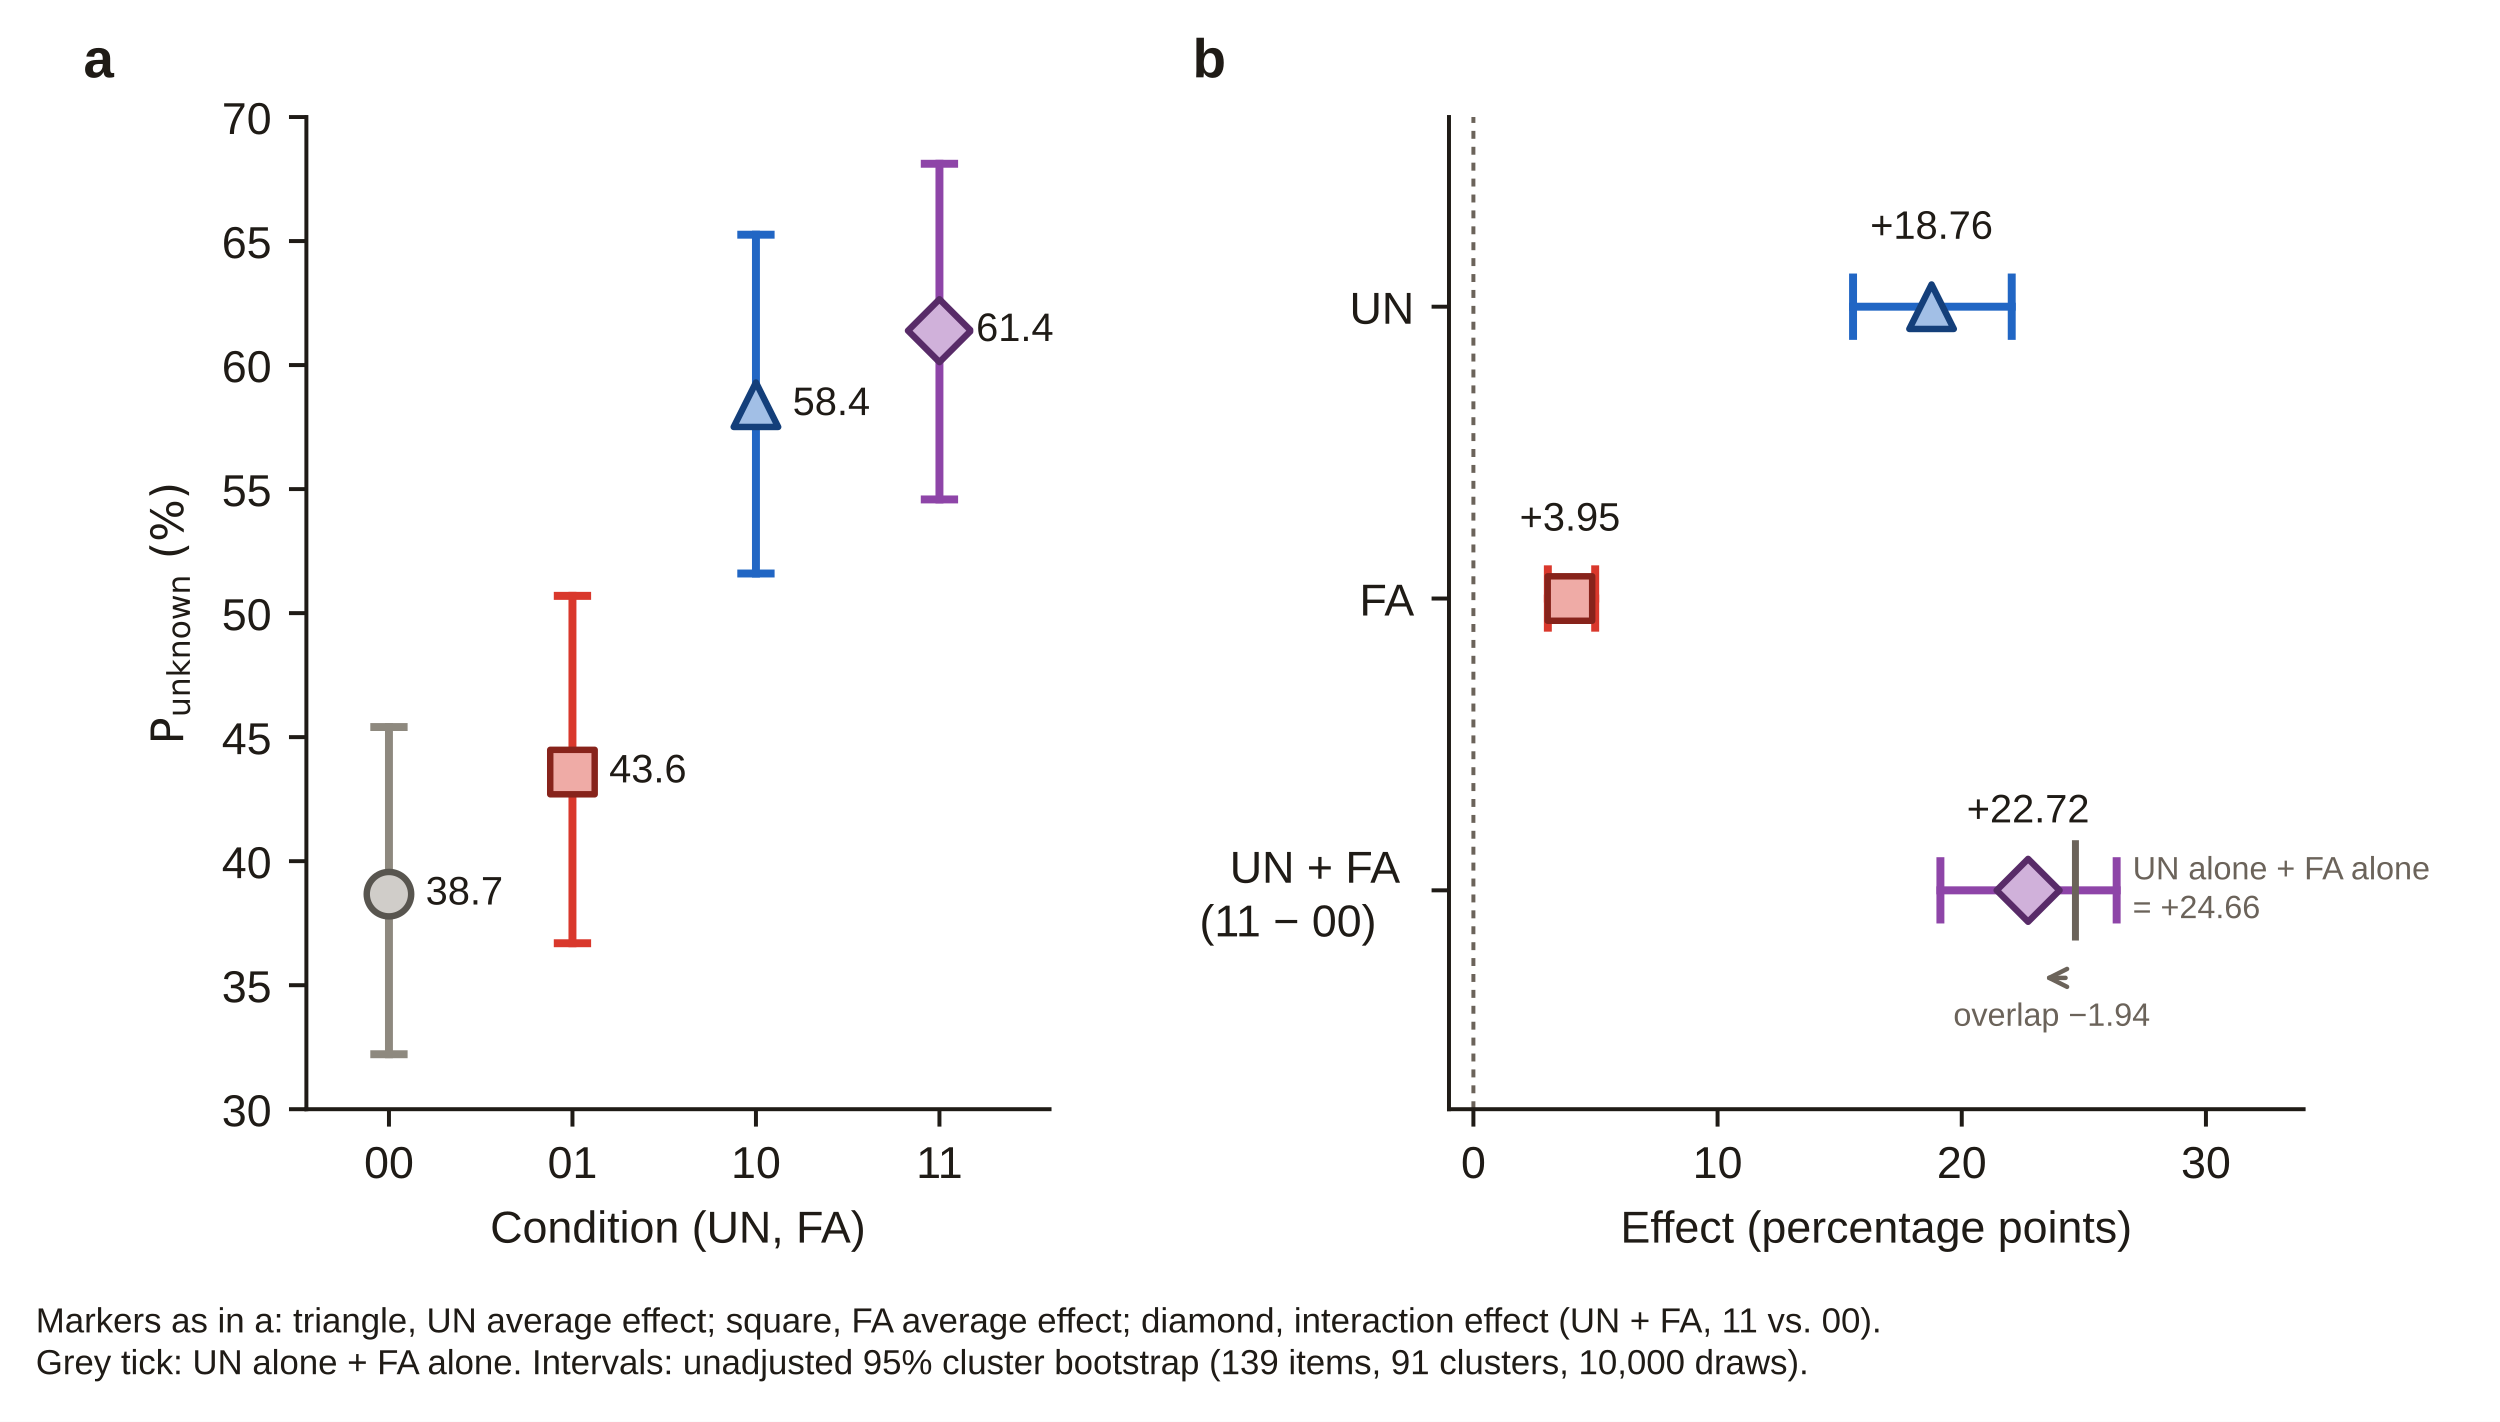
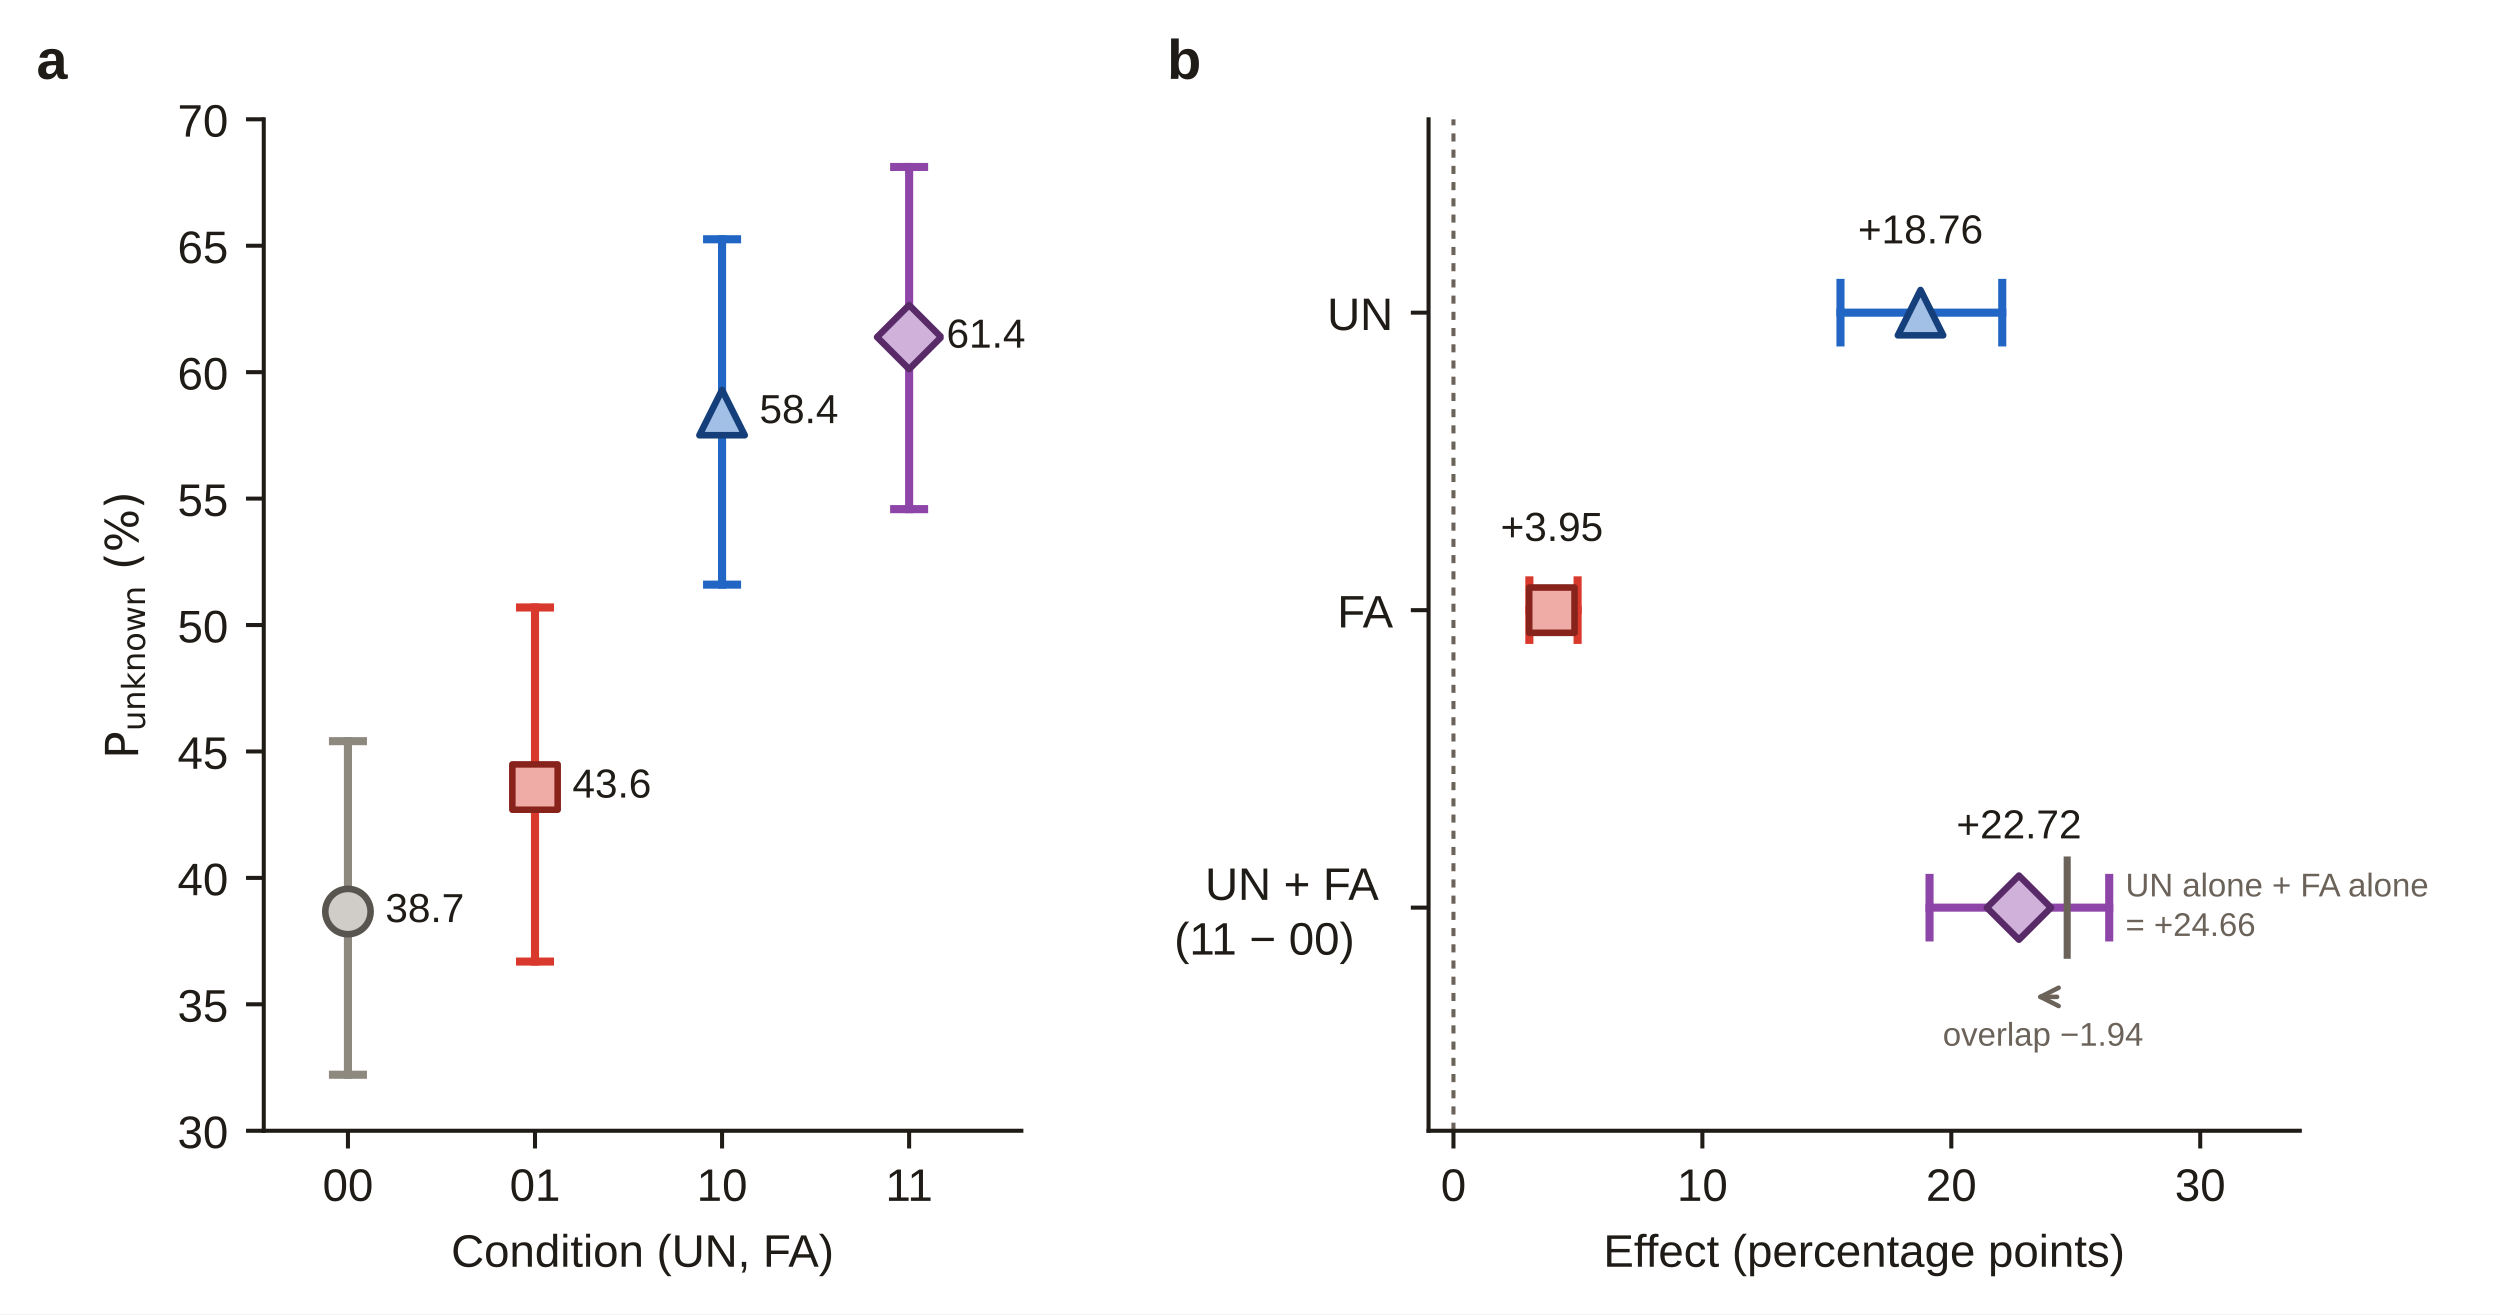
- <svg xmlns="http://www.w3.org/2000/svg" xmlns:xlink="http://www.w3.org/1999/xlink" width="502.898pt" height="286.009pt" viewBox="0 0 502.898 286.009" version="1.1">
+ <svg xmlns="http://www.w3.org/2000/svg" xmlns:xlink="http://www.w3.org/1999/xlink" width="493.313pt" height="259.326pt" viewBox="0 0 493.313 259.326" version="1.1">
  <defs>
    <style type="text/css">*{stroke-linejoin: round; stroke-linecap: butt}</style>
  </defs>
  <g id="figure_1">
    <g id="patch_1">
-       <path d="M 0 286.009  L 502.898 286.009  L 502.898 -0  L 0 -0  z " style="fill: #ffffff" />
+       <path d="M 0 259.326  L 493.313 259.326  L 493.313 0  L 0 0  z " style="fill: #ffffff" />
    </g>
    <g id="axes_1">
      <g id="patch_2">
-         <path d="M 61.632 223.126  L 211.124 223.126  L 211.124 23.542  L 61.632 23.542  z " style="fill: #ffffff" />
+         <path d="M 52.048 223.126  L 201.54 223.126  L 201.54 23.542  L 52.048 23.542  z " style="fill: #ffffff" />
      </g>
      <g id="matplotlib.axis_1">
        <g id="xtick_1">
          <g id="line2d_1">
            <defs>
-               <path id="m5ec97d0253" d="M 0 0  L 0 3.5  " style="stroke: #1f1b16; stroke-width: 0.8" />
+               <path id="m4cbd2afe8c" d="M 0 0  L 0 3.5  " style="stroke: #1f1b16; stroke-width: 0.8" />
            </defs>
            <g>
-               <use xlink:href="#m5ec97d0253" x="78.242" y="223.126" style="fill: #1f1b16; stroke: #1f1b16; stroke-width: 0.8" />
+               <use xlink:href="#m4cbd2afe8c" x="68.658" y="223.126" style="fill: #1f1b16; stroke: #1f1b16; stroke-width: 0.8" />
            </g>
          </g>
          <g id="text_1">
-             <text style="font-size: 9px; font-family: 'Arial'; text-anchor: middle; fill: #1f1b16" x="78.242" y="236.964" transform="rotate(-0 78.24223 236.9635)">00</text>
+             <text style="font-size: 9px; font-family: 'Arial'; text-anchor: middle; fill: #1f1b16" x="68.658" y="236.964" transform="rotate(-0 68.65786 236.9635)">00</text>
          </g>
        </g>
        <g id="xtick_2">
          <g id="line2d_2">
            <g>
-               <use xlink:href="#m5ec97d0253" x="115.154" y="223.126" style="fill: #1f1b16; stroke: #1f1b16; stroke-width: 0.8" />
+               <use xlink:href="#m4cbd2afe8c" x="105.569" y="223.126" style="fill: #1f1b16; stroke: #1f1b16; stroke-width: 0.8" />
            </g>
          </g>
          <g id="text_2">
-             <text style="font-size: 9px; font-family: 'Arial'; text-anchor: middle; fill: #1f1b16" x="115.154" y="236.964" transform="rotate(-0 115.1539 236.9635)">01</text>
+             <text style="font-size: 9px; font-family: 'Arial'; text-anchor: middle; fill: #1f1b16" x="105.569" y="236.964" transform="rotate(-0 105.5695 236.9635)">01</text>
          </g>
        </g>
        <g id="xtick_3">
          <g id="line2d_3">
            <g>
-               <use xlink:href="#m5ec97d0253" x="152.065" y="223.126" style="fill: #1f1b16; stroke: #1f1b16; stroke-width: 0.8" />
+               <use xlink:href="#m4cbd2afe8c" x="142.481" y="223.126" style="fill: #1f1b16; stroke: #1f1b16; stroke-width: 0.8" />
            </g>
          </g>
          <g id="text_3">
-             <text style="font-size: 9px; font-family: 'Arial'; text-anchor: middle; fill: #1f1b16" x="152.065" y="236.964" transform="rotate(-0 152.0655 236.9635)">10</text>
+             <text style="font-size: 9px; font-family: 'Arial'; text-anchor: middle; fill: #1f1b16" x="142.481" y="236.964" transform="rotate(-0 142.4811 236.9635)">10</text>
          </g>
        </g>
        <g id="xtick_4">
          <g id="line2d_4">
            <g>
-               <use xlink:href="#m5ec97d0253" x="188.977" y="223.126" style="fill: #1f1b16; stroke: #1f1b16; stroke-width: 0.8" />
+               <use xlink:href="#m4cbd2afe8c" x="179.393" y="223.126" style="fill: #1f1b16; stroke: #1f1b16; stroke-width: 0.8" />
            </g>
          </g>
          <g id="text_4">
-             <text style="font-size: 9px; font-family: 'Arial'; text-anchor: middle; fill: #1f1b16" x="188.977" y="236.964" transform="rotate(-0 188.9771 236.9635)">11</text>
+             <text style="font-size: 9px; font-family: 'Arial'; text-anchor: middle; fill: #1f1b16" x="179.393" y="236.964" transform="rotate(-0 179.3927 236.9635)">11</text>
          </g>
        </g>
        <g id="text_5">
-           <text style="font-size: 9px; font-family: 'Arial'; text-anchor: middle; fill: #1f1b16" x="136.378" y="249.964" transform="rotate(-0 136.378 249.9642)">Condition (UN, FA)</text>
+           <text style="font-size: 9px; font-family: 'Arial'; text-anchor: middle; fill: #1f1b16" x="126.794" y="249.964" transform="rotate(-0 126.7937 249.9642)">Condition (UN, FA)</text>
        </g>
      </g>
      <g id="matplotlib.axis_2">
        <g id="ytick_1">
          <g id="line2d_5">
            <defs>
-               <path id="m0796ada598" d="M 0 0  L -3.5 0  " style="stroke: #1f1b16; stroke-width: 0.8" />
+               <path id="m9ca30728b3" d="M 0 0  L -3.5 0  " style="stroke: #1f1b16; stroke-width: 0.8" />
            </defs>
            <g>
-               <use xlink:href="#m0796ada598" x="61.632" y="223.126" style="fill: #1f1b16; stroke: #1f1b16; stroke-width: 0.8" />
+               <use xlink:href="#m9ca30728b3" x="52.048" y="223.126" style="fill: #1f1b16; stroke: #1f1b16; stroke-width: 0.8" />
            </g>
          </g>
          <g id="text_6">
-             <text style="font-size: 9px; font-family: 'Arial'; text-anchor: end; fill: #1f1b16" x="54.632" y="226.545" transform="rotate(-0 54.632 226.5446)">30</text>
+             <text style="font-size: 9px; font-family: 'Arial'; text-anchor: end; fill: #1f1b16" x="45.048" y="226.545" transform="rotate(-0 45.04763 226.5446)">30</text>
          </g>
        </g>
        <g id="ytick_2">
          <g id="line2d_6">
            <g>
-               <use xlink:href="#m0796ada598" x="61.632" y="198.178" style="fill: #1f1b16; stroke: #1f1b16; stroke-width: 0.8" />
+               <use xlink:href="#m9ca30728b3" x="52.048" y="198.178" style="fill: #1f1b16; stroke: #1f1b16; stroke-width: 0.8" />
            </g>
          </g>
          <g id="text_7">
-             <text style="font-size: 9px; font-family: 'Arial'; text-anchor: end; fill: #1f1b16" x="54.632" y="201.597" transform="rotate(-0 54.632 201.5966)">35</text>
+             <text style="font-size: 9px; font-family: 'Arial'; text-anchor: end; fill: #1f1b16" x="45.048" y="201.597" transform="rotate(-0 45.04763 201.5966)">35</text>
          </g>
        </g>
        <g id="ytick_3">
          <g id="line2d_7">
            <g>
-               <use xlink:href="#m0796ada598" x="61.632" y="173.23" style="fill: #1f1b16; stroke: #1f1b16; stroke-width: 0.8" />
+               <use xlink:href="#m9ca30728b3" x="52.048" y="173.23" style="fill: #1f1b16; stroke: #1f1b16; stroke-width: 0.8" />
            </g>
          </g>
          <g id="text_8">
-             <text style="font-size: 9px; font-family: 'Arial'; text-anchor: end; fill: #1f1b16" x="54.632" y="176.649" transform="rotate(-0 54.632 176.6486)">40</text>
+             <text style="font-size: 9px; font-family: 'Arial'; text-anchor: end; fill: #1f1b16" x="45.048" y="176.649" transform="rotate(-0 45.04763 176.6486)">40</text>
          </g>
        </g>
        <g id="ytick_4">
          <g id="line2d_8">
            <g>
-               <use xlink:href="#m0796ada598" x="61.632" y="148.282" style="fill: #1f1b16; stroke: #1f1b16; stroke-width: 0.8" />
+               <use xlink:href="#m9ca30728b3" x="52.048" y="148.282" style="fill: #1f1b16; stroke: #1f1b16; stroke-width: 0.8" />
            </g>
          </g>
          <g id="text_9">
-             <text style="font-size: 9px; font-family: 'Arial'; text-anchor: end; fill: #1f1b16" x="54.632" y="151.701" transform="rotate(-0 54.632 151.7006)">45</text>
+             <text style="font-size: 9px; font-family: 'Arial'; text-anchor: end; fill: #1f1b16" x="45.048" y="151.701" transform="rotate(-0 45.04763 151.7006)">45</text>
          </g>
        </g>
        <g id="ytick_5">
          <g id="line2d_9">
            <g>
-               <use xlink:href="#m0796ada598" x="61.632" y="123.334" style="fill: #1f1b16; stroke: #1f1b16; stroke-width: 0.8" />
+               <use xlink:href="#m9ca30728b3" x="52.048" y="123.334" style="fill: #1f1b16; stroke: #1f1b16; stroke-width: 0.8" />
            </g>
          </g>
          <g id="text_10">
-             <text style="font-size: 9px; font-family: 'Arial'; text-anchor: end; fill: #1f1b16" x="54.632" y="126.753" transform="rotate(-0 54.632 126.7526)">50</text>
+             <text style="font-size: 9px; font-family: 'Arial'; text-anchor: end; fill: #1f1b16" x="45.048" y="126.753" transform="rotate(-0 45.04763 126.7526)">50</text>
          </g>
        </g>
        <g id="ytick_6">
          <g id="line2d_10">
            <g>
-               <use xlink:href="#m0796ada598" x="61.632" y="98.386" style="fill: #1f1b16; stroke: #1f1b16; stroke-width: 0.8" />
+               <use xlink:href="#m9ca30728b3" x="52.048" y="98.386" style="fill: #1f1b16; stroke: #1f1b16; stroke-width: 0.8" />
            </g>
          </g>
          <g id="text_11">
-             <text style="font-size: 9px; font-family: 'Arial'; text-anchor: end; fill: #1f1b16" x="54.632" y="101.805" transform="rotate(-0 54.632 101.8046)">55</text>
+             <text style="font-size: 9px; font-family: 'Arial'; text-anchor: end; fill: #1f1b16" x="45.048" y="101.805" transform="rotate(-0 45.04763 101.8046)">55</text>
          </g>
        </g>
        <g id="ytick_7">
          <g id="line2d_11">
            <g>
-               <use xlink:href="#m0796ada598" x="61.632" y="73.438" style="fill: #1f1b16; stroke: #1f1b16; stroke-width: 0.8" />
+               <use xlink:href="#m9ca30728b3" x="52.048" y="73.438" style="fill: #1f1b16; stroke: #1f1b16; stroke-width: 0.8" />
            </g>
          </g>
          <g id="text_12">
-             <text style="font-size: 9px; font-family: 'Arial'; text-anchor: end; fill: #1f1b16" x="54.632" y="76.857" transform="rotate(-0 54.632 76.85659)">60</text>
+             <text style="font-size: 9px; font-family: 'Arial'; text-anchor: end; fill: #1f1b16" x="45.048" y="76.857" transform="rotate(-0 45.04763 76.85659)">60</text>
          </g>
        </g>
        <g id="ytick_8">
          <g id="line2d_12">
            <g>
-               <use xlink:href="#m0796ada598" x="61.632" y="48.49" style="fill: #1f1b16; stroke: #1f1b16; stroke-width: 0.8" />
+               <use xlink:href="#m9ca30728b3" x="52.048" y="48.49" style="fill: #1f1b16; stroke: #1f1b16; stroke-width: 0.8" />
            </g>
          </g>
          <g id="text_13">
-             <text style="font-size: 9px; font-family: 'Arial'; text-anchor: end; fill: #1f1b16" x="54.632" y="51.909" transform="rotate(-0 54.632 51.90859)">65</text>
+             <text style="font-size: 9px; font-family: 'Arial'; text-anchor: end; fill: #1f1b16" x="45.048" y="51.909" transform="rotate(-0 45.04763 51.90859)">65</text>
          </g>
        </g>
        <g id="ytick_9">
          <g id="line2d_13">
            <g>
-               <use xlink:href="#m0796ada598" x="61.632" y="23.542" style="fill: #1f1b16; stroke: #1f1b16; stroke-width: 0.8" />
+               <use xlink:href="#m9ca30728b3" x="52.048" y="23.542" style="fill: #1f1b16; stroke: #1f1b16; stroke-width: 0.8" />
            </g>
          </g>
          <g id="text_14">
-             <text style="font-size: 9px; font-family: 'Arial'; text-anchor: end; fill: #1f1b16" x="54.632" y="26.961" transform="rotate(-0 54.632 26.96059)">70</text>
+             <text style="font-size: 9px; font-family: 'Arial'; text-anchor: end; fill: #1f1b16" x="45.048" y="26.961" transform="rotate(-0 45.04763 26.96059)">70</text>
          </g>
        </g>
        <g id="text_15">
-           <g style="fill: #1f1b16" transform="translate(37.01739 149.7486) rotate(-90)">
+           <g style="fill: #1f1b16" transform="translate(27.43302 149.7486) rotate(-90)">
            <text>
              <tspan x="0" y="-0.172" style="font-size: 9px; font-family: 'DejaVu Sans'; fill: #1f1b16">P</tspan>
              <tspan x="34.386" y="-0.172" style="font-size: 9px; font-family: 'DejaVu Sans'; fill: #1f1b16"> </tspan>
              <tspan x="37.247" y="-0.172" style="font-size: 9px; font-family: 'DejaVu Sans'; fill: #1f1b16">(</tspan>
              <tspan x="40.758" y="-0.172" style="font-size: 9px; font-family: 'DejaVu Sans'; fill: #1f1b16">%</tspan>
              <tspan x="49.31" y="-0.172" style="font-size: 9px; font-family: 'DejaVu Sans'; fill: #1f1b16">)</tspan>
              <tspan x="5.513" y="1.178" style="font-size: 6.3px; font-family: 'DejaVu Sans'; fill: #1f1b16">u</tspan>
              <tspan x="9.506" y="1.178" style="font-size: 6.3px; font-family: 'DejaVu Sans'; fill: #1f1b16">n</tspan>
              <tspan x="13.499" y="1.178" style="font-size: 6.3px; font-family: 'DejaVu Sans'; fill: #1f1b16">k</tspan>
              <tspan x="17.147" y="1.178" style="font-size: 6.3px; font-family: 'DejaVu Sans'; fill: #1f1b16">n</tspan>
              <tspan x="21.14" y="1.178" style="font-size: 6.3px; font-family: 'DejaVu Sans'; fill: #1f1b16">o</tspan>
              <tspan x="24.995" y="1.178" style="font-size: 6.3px; font-family: 'DejaVu Sans'; fill: #1f1b16">w</tspan>
              <tspan x="30.147" y="1.178" style="font-size: 6.3px; font-family: 'DejaVu Sans'; fill: #1f1b16">n</tspan>
            </text>
          </g>
        </g>
      </g>
      <g id="line2d_14">
-         <path d="M 78.242 212.069  L 78.242 146.253  " clip-path="url(#pee749c4083)" style="fill: none; stroke: #8e897f; stroke-width: 1.6; stroke-linecap: square" />
+         <path d="M 68.658 212.069  L 68.658 146.253  " clip-path="url(#p200c9acff0)" style="fill: none; stroke: #8e897f; stroke-width: 1.6; stroke-linecap: square" />
      </g>
      <g id="line2d_15">
-         <path d="M 75.289 212.069  L 81.195 212.069  " clip-path="url(#pee749c4083)" style="fill: none; stroke: #8e897f; stroke-width: 1.6; stroke-linecap: square" />
+         <path d="M 65.705 212.069  L 71.611 212.069  " clip-path="url(#p200c9acff0)" style="fill: none; stroke: #8e897f; stroke-width: 1.6; stroke-linecap: square" />
      </g>
      <g id="line2d_16">
-         <path d="M 75.289 146.253  L 81.195 146.253  " clip-path="url(#pee749c4083)" style="fill: none; stroke: #8e897f; stroke-width: 1.6; stroke-linecap: square" />
+         <path d="M 65.705 146.253  L 71.611 146.253  " clip-path="url(#p200c9acff0)" style="fill: none; stroke: #8e897f; stroke-width: 1.6; stroke-linecap: square" />
      </g>
      <g id="line2d_17">
-         <path d="M 115.154 189.742  L 115.154 119.865  " clip-path="url(#pee749c4083)" style="fill: none; stroke: #d9382c; stroke-width: 1.6; stroke-linecap: square" />
+         <path d="M 105.569 189.742  L 105.569 119.865  " clip-path="url(#p200c9acff0)" style="fill: none; stroke: #d9382c; stroke-width: 1.6; stroke-linecap: square" />
      </g>
      <g id="line2d_18">
-         <path d="M 112.201 189.742  L 118.107 189.742  " clip-path="url(#pee749c4083)" style="fill: none; stroke: #d9382c; stroke-width: 1.6; stroke-linecap: square" />
+         <path d="M 102.617 189.742  L 108.522 189.742  " clip-path="url(#p200c9acff0)" style="fill: none; stroke: #d9382c; stroke-width: 1.6; stroke-linecap: square" />
      </g>
      <g id="line2d_19">
-         <path d="M 112.201 119.865  L 118.107 119.865  " clip-path="url(#pee749c4083)" style="fill: none; stroke: #d9382c; stroke-width: 1.6; stroke-linecap: square" />
+         <path d="M 102.617 119.865  L 108.522 119.865  " clip-path="url(#p200c9acff0)" style="fill: none; stroke: #d9382c; stroke-width: 1.6; stroke-linecap: square" />
      </g>
      <g id="line2d_20">
-         <path d="M 152.065 115.365  L 152.065 47.216  " clip-path="url(#pee749c4083)" style="fill: none; stroke: #2166c4; stroke-width: 1.6; stroke-linecap: square" />
+         <path d="M 142.481 115.365  L 142.481 47.216  " clip-path="url(#p200c9acff0)" style="fill: none; stroke: #2166c4; stroke-width: 1.6; stroke-linecap: square" />
      </g>
      <g id="line2d_21">
-         <path d="M 149.113 115.365  L 155.018 115.365  " clip-path="url(#pee749c4083)" style="fill: none; stroke: #2166c4; stroke-width: 1.6; stroke-linecap: square" />
+         <path d="M 139.528 115.365  L 145.434 115.365  " clip-path="url(#p200c9acff0)" style="fill: none; stroke: #2166c4; stroke-width: 1.6; stroke-linecap: square" />
      </g>
      <g id="line2d_22">
-         <path d="M 149.113 47.216  L 155.018 47.216  " clip-path="url(#pee749c4083)" style="fill: none; stroke: #2166c4; stroke-width: 1.6; stroke-linecap: square" />
+         <path d="M 139.528 47.216  L 145.434 47.216  " clip-path="url(#p200c9acff0)" style="fill: none; stroke: #2166c4; stroke-width: 1.6; stroke-linecap: square" />
      </g>
      <g id="line2d_23">
-         <path d="M 188.977 100.463  L 188.977 32.948  " clip-path="url(#pee749c4083)" style="fill: none; stroke: #8e45a8; stroke-width: 1.6; stroke-linecap: square" />
+         <path d="M 179.393 100.463  L 179.393 32.948  " clip-path="url(#p200c9acff0)" style="fill: none; stroke: #8e45a8; stroke-width: 1.6; stroke-linecap: square" />
      </g>
      <g id="line2d_24">
-         <path d="M 186.024 100.463  L 191.93 100.463  " clip-path="url(#pee749c4083)" style="fill: none; stroke: #8e45a8; stroke-width: 1.6; stroke-linecap: square" />
+         <path d="M 176.44 100.463  L 182.346 100.463  " clip-path="url(#p200c9acff0)" style="fill: none; stroke: #8e45a8; stroke-width: 1.6; stroke-linecap: square" />
      </g>
      <g id="line2d_25">
-         <path d="M 186.024 32.948  L 191.93 32.948  " clip-path="url(#pee749c4083)" style="fill: none; stroke: #8e45a8; stroke-width: 1.6; stroke-linecap: square" />
+         <path d="M 176.44 32.948  L 182.346 32.948  " clip-path="url(#p200c9acff0)" style="fill: none; stroke: #8e45a8; stroke-width: 1.6; stroke-linecap: square" />
      </g>
      <g id="patch_3">
-         <path d="M 61.632 223.126  L 61.632 23.542  " style="fill: none; stroke: #1f1b16; stroke-width: 0.8; stroke-linejoin: miter; stroke-linecap: square" />
+         <path d="M 52.048 223.126  L 52.048 23.542  " style="fill: none; stroke: #1f1b16; stroke-width: 0.8; stroke-linejoin: miter; stroke-linecap: square" />
      </g>
      <g id="patch_4">
-         <path d="M 61.632 223.126  L 211.124 223.126  " style="fill: none; stroke: #1f1b16; stroke-width: 0.8; stroke-linejoin: miter; stroke-linecap: square" />
+         <path d="M 52.048 223.126  L 201.54 223.126  " style="fill: none; stroke: #1f1b16; stroke-width: 0.8; stroke-linejoin: miter; stroke-linecap: square" />
      </g>
      <g id="PathCollection_1">
        <defs>
-           <path id="m8129492917" d="M 0 4.472  C 1.186 4.472 2.324 4.001 3.162 3.162  C 4.001 2.324 4.472 1.186 4.472 0  C 4.472 -1.186 4.001 -2.324 3.162 -3.162  C 2.324 -4.001 1.186 -4.472 0 -4.472  C -1.186 -4.472 -2.324 -4.001 -3.162 -3.162  C -4.001 -2.324 -4.472 -1.186 -4.472 0  C -4.472 1.186 -4.001 2.324 -3.162 3.162  C -2.324 4.001 -1.186 4.472 0 4.472  z " style="stroke: #58554f; stroke-width: 1.3" />
+           <path id="mda0d5939c2" d="M 0 4.472  C 1.186 4.472 2.324 4.001 3.162 3.162  C 4.001 2.324 4.472 1.186 4.472 0  C 4.472 -1.186 4.001 -2.324 3.162 -3.162  C 2.324 -4.001 1.186 -4.472 0 -4.472  C -1.186 -4.472 -2.324 -4.001 -3.162 -3.162  C -4.001 -2.324 -4.472 -1.186 -4.472 0  C -4.472 1.186 -4.001 2.324 -3.162 3.162  C -2.324 4.001 -1.186 4.472 0 4.472  z " style="stroke: #58554f; stroke-width: 1.3" />
        </defs>
-         <g clip-path="url(#pee749c4083)">
-           <use xlink:href="#m8129492917" x="78.242" y="179.871" style="fill: #d0cdc9; stroke: #58554f; stroke-width: 1.3" />
+         <g clip-path="url(#p200c9acff0)">
+           <use xlink:href="#mda0d5939c2" x="68.658" y="179.871" style="fill: #d0cdc9; stroke: #58554f; stroke-width: 1.3" />
        </g>
      </g>
      <g id="text_16">
        <g id="patch_5">
-           <path d="M 85.065 184.431  L 103.997 184.431  L 103.997 175.311  L 85.065 175.311  z " style="fill: #ffffff" />
-         </g>
-         <text style="font-size: 8px; font-family: 'Arial'; text-anchor: start; fill: #1f1b16" x="85.625" y="181.949" transform="rotate(-0 85.62456 181.9489)">38.7</text>
+           <path d="M 75.48 184.431  L 94.413 184.431  L 94.413 175.311  L 75.48 175.311  z " style="fill: #ffffff" />
+         </g>
+         <text style="font-size: 8px; font-family: 'Arial'; text-anchor: start; fill: #1f1b16" x="76.04" y="181.949" transform="rotate(-0 76.04019 181.9489)">38.7</text>
      </g>
      <g id="PathCollection_2">
        <defs>
-           <path id="maf05603526" d="M -4.472 4.472  L 4.472 4.472  L 4.472 -4.472  L -4.472 -4.472  z " style="stroke: #87231b; stroke-width: 1.3" />
+           <path id="me54c14c3ec" d="M -4.472 4.472  L 4.472 4.472  L 4.472 -4.472  L -4.472 -4.472  z " style="stroke: #87231b; stroke-width: 1.3" />
        </defs>
-         <g clip-path="url(#pee749c4083)">
-           <use xlink:href="#maf05603526" x="115.154" y="155.308" style="fill: #efaba6; stroke: #87231b; stroke-width: 1.3" />
+         <g clip-path="url(#p200c9acff0)">
+           <use xlink:href="#me54c14c3ec" x="105.569" y="155.308" style="fill: #efaba6; stroke: #87231b; stroke-width: 1.3" />
        </g>
      </g>
      <g id="text_17">
        <g id="patch_6">
-           <path d="M 121.976 159.868  L 140.909 159.868  L 140.909 150.748  L 121.976 150.748  z " style="fill: #ffffff" />
-         </g>
-         <text style="font-size: 8px; font-family: 'Arial'; text-anchor: start; fill: #1f1b16" x="122.536" y="157.386" transform="rotate(-0 122.5362 157.3857)">43.6</text>
+           <path d="M 112.392 159.868  L 131.324 159.868  L 131.324 150.748  L 112.392 150.748  z " style="fill: #ffffff" />
+         </g>
+         <text style="font-size: 8px; font-family: 'Arial'; text-anchor: start; fill: #1f1b16" x="112.952" y="157.386" transform="rotate(-0 112.9518 157.3857)">43.6</text>
      </g>
      <g id="PathCollection_3">
        <defs>
-           <path id="m52301a0f9a" d="M 0 -4.472  L -4.472 4.472  L 4.472 4.472  z " style="stroke: #143f7a; stroke-width: 1.3" />
+           <path id="mad9a8bb3b8" d="M 0 -4.472  L -4.472 4.472  L 4.472 4.472  z " style="stroke: #143f7a; stroke-width: 1.3" />
        </defs>
-         <g clip-path="url(#pee749c4083)">
-           <use xlink:href="#m52301a0f9a" x="152.065" y="81.411" style="fill: #a2bfe6; stroke: #143f7a; stroke-width: 1.3" />
+         <g clip-path="url(#p200c9acff0)">
+           <use xlink:href="#mad9a8bb3b8" x="142.481" y="81.411" style="fill: #a2bfe6; stroke: #143f7a; stroke-width: 1.3" />
        </g>
      </g>
      <g id="text_18">
        <g id="patch_7">
-           <path d="M 158.888 85.971  L 177.82 85.971  L 177.82 76.851  L 158.888 76.851  z " style="fill: #ffffff" />
-         </g>
-         <text style="font-size: 8px; font-family: 'Arial'; text-anchor: start; fill: #1f1b16" x="159.448" y="83.489" transform="rotate(-0 159.4478 83.48949)">58.4</text>
+           <path d="M 149.303 85.971  L 168.236 85.971  L 168.236 76.851  L 149.303 76.851  z " style="fill: #ffffff" />
+         </g>
+         <text style="font-size: 8px; font-family: 'Arial'; text-anchor: start; fill: #1f1b16" x="149.863" y="83.489" transform="rotate(-0 149.8634 83.48949)">58.4</text>
      </g>
      <g id="PathCollection_4">
        <defs>
-           <path id="m8b8df3090c" d="M -0 6.325  L 6.325 0  L 0 -6.325  L -6.325 -0  z " style="stroke: #582b68; stroke-width: 1.3" />
+           <path id="mf7752253b5" d="M -0 6.325  L 6.325 0  L 0 -6.325  L -6.325 -0  z " style="stroke: #582b68; stroke-width: 1.3" />
        </defs>
-         <g clip-path="url(#pee749c4083)">
-           <use xlink:href="#m8b8df3090c" x="188.977" y="66.521" style="fill: #d0b1da; stroke: #582b68; stroke-width: 1.3" />
+         <g clip-path="url(#p200c9acff0)">
+           <use xlink:href="#mf7752253b5" x="179.393" y="66.521" style="fill: #d0b1da; stroke: #582b68; stroke-width: 1.3" />
        </g>
      </g>
      <g id="text_19">
        <g id="patch_8">
-           <path d="M 195.799 71.081  L 214.732 71.081  L 214.732 61.961  L 195.799 61.961  z " style="fill: #ffffff" />
-         </g>
-         <text style="font-size: 8px; font-family: 'Arial'; text-anchor: start; fill: #1f1b16" x="196.359" y="68.599" transform="rotate(-0 196.3594 68.59931)">61.4</text>
+           <path d="M 186.215 71.081  L 205.148 71.081  L 205.148 61.961  L 186.215 61.961  z " style="fill: #ffffff" />
+         </g>
+         <text style="font-size: 8px; font-family: 'Arial'; text-anchor: start; fill: #1f1b16" x="186.775" y="68.599" transform="rotate(-0 186.7751 68.59931)">61.4</text>
      </g>
      <g id="text_20">
-         <text style="font-weight: 700; font-size: 11px; font-family: 'Arial'; text-anchor: start; fill: #1f1b16" x="16.784" y="15.558" transform="rotate(-0 16.78437 15.55828)">a</text>
+         <text style="font-weight: 700; font-size: 11px; font-family: 'Arial'; text-anchor: start; fill: #1f1b16" x="7.2" y="15.558" transform="rotate(-0 7.2 15.55828)">a</text>
      </g>
    </g>
    <g id="axes_2">
      <g id="patch_9">
-         <path d="M 291.476 223.126  L 463.392 223.126  L 463.392 23.542  L 291.476 23.542  z " style="fill: #ffffff" />
+         <path d="M 281.892 223.126  L 453.808 223.126  L 453.808 23.542  L 281.892 23.542  z " style="fill: #ffffff" />
      </g>
      <g id="matplotlib.axis_3">
        <g id="xtick_5">
          <g id="line2d_26">
            <g>
-               <use xlink:href="#m5ec97d0253" x="296.388" y="223.126" style="fill: #1f1b16; stroke: #1f1b16; stroke-width: 0.8" />
+               <use xlink:href="#m4cbd2afe8c" x="286.804" y="223.126" style="fill: #1f1b16; stroke: #1f1b16; stroke-width: 0.8" />
            </g>
          </g>
          <g id="text_21">
-             <text style="font-size: 9px; font-family: 'Arial'; text-anchor: middle; fill: #1f1b16" x="296.388" y="236.964" transform="rotate(-0 296.388 236.9635)">0</text>
+             <text style="font-size: 9px; font-family: 'Arial'; text-anchor: middle; fill: #1f1b16" x="286.804" y="236.964" transform="rotate(-0 286.8036 236.9635)">0</text>
          </g>
        </g>
        <g id="xtick_6">
          <g id="line2d_27">
            <g>
-               <use xlink:href="#m5ec97d0253" x="345.507" y="223.126" style="fill: #1f1b16; stroke: #1f1b16; stroke-width: 0.8" />
+               <use xlink:href="#m4cbd2afe8c" x="335.922" y="223.126" style="fill: #1f1b16; stroke: #1f1b16; stroke-width: 0.8" />
            </g>
          </g>
          <g id="text_22">
-             <text style="font-size: 9px; font-family: 'Arial'; text-anchor: middle; fill: #1f1b16" x="345.507" y="236.964" transform="rotate(-0 345.5068 236.9635)">10</text>
+             <text style="font-size: 9px; font-family: 'Arial'; text-anchor: middle; fill: #1f1b16" x="335.922" y="236.964" transform="rotate(-0 335.9224 236.9635)">10</text>
          </g>
        </g>
        <g id="xtick_7">
          <g id="line2d_28">
            <g>
-               <use xlink:href="#m5ec97d0253" x="394.626" y="223.126" style="fill: #1f1b16; stroke: #1f1b16; stroke-width: 0.8" />
+               <use xlink:href="#m4cbd2afe8c" x="385.041" y="223.126" style="fill: #1f1b16; stroke: #1f1b16; stroke-width: 0.8" />
            </g>
          </g>
          <g id="text_23">
-             <text style="font-size: 9px; font-family: 'Arial'; text-anchor: middle; fill: #1f1b16" x="394.626" y="236.964" transform="rotate(-0 394.6256 236.9635)">20</text>
+             <text style="font-size: 9px; font-family: 'Arial'; text-anchor: middle; fill: #1f1b16" x="385.041" y="236.964" transform="rotate(-0 385.0413 236.9635)">20</text>
          </g>
        </g>
        <g id="xtick_8">
          <g id="line2d_29">
            <g>
-               <use xlink:href="#m5ec97d0253" x="443.744" y="223.126" style="fill: #1f1b16; stroke: #1f1b16; stroke-width: 0.8" />
+               <use xlink:href="#m4cbd2afe8c" x="434.16" y="223.126" style="fill: #1f1b16; stroke: #1f1b16; stroke-width: 0.8" />
            </g>
          </g>
          <g id="text_24">
-             <text style="font-size: 9px; font-family: 'Arial'; text-anchor: middle; fill: #1f1b16" x="443.744" y="236.964" transform="rotate(-0 443.7445 236.9635)">30</text>
+             <text style="font-size: 9px; font-family: 'Arial'; text-anchor: middle; fill: #1f1b16" x="434.16" y="236.964" transform="rotate(-0 434.1601 236.9635)">30</text>
          </g>
        </g>
        <g id="text_25">
-           <text style="font-size: 9px; font-family: 'Arial'; text-anchor: middle; fill: #1f1b16" x="377.434" y="249.964" transform="rotate(-0 377.434 249.9642)">Effect (percentage points)</text>
+           <text style="font-size: 9px; font-family: 'Arial'; text-anchor: middle; fill: #1f1b16" x="367.85" y="249.964" transform="rotate(-0 367.8497 249.9642)">Effect (percentage points)</text>
        </g>
      </g>
      <g id="matplotlib.axis_4">
        <g id="ytick_10">
          <g id="line2d_30">
            <g>
-               <use xlink:href="#m0796ada598" x="291.476" y="179.1" style="fill: #1f1b16; stroke: #1f1b16; stroke-width: 0.8" />
+               <use xlink:href="#m9ca30728b3" x="281.892" y="179.1" style="fill: #1f1b16; stroke: #1f1b16; stroke-width: 0.8" />
            </g>
          </g>
          <g id="text_26">
-             <text style="font-size: 9px; font-family: 'Arial'; fill: #1f1b16" transform="translate(247.3862 177.5683)">UN + FA</text>
-             <text style="font-size: 9px; font-family: 'Arial'; fill: #1f1b16" transform="translate(241.2859 188.37)">(11 − 00)</text>
+             <text style="font-size: 9px; font-family: 'Arial'; fill: #1f1b16" transform="translate(237.8019 177.5683)">UN + FA</text>
+             <text style="font-size: 9px; font-family: 'Arial'; fill: #1f1b16" transform="translate(231.7016 188.37)">(11 − 00)</text>
          </g>
        </g>
        <g id="ytick_11">
          <g id="line2d_31">
            <g>
-               <use xlink:href="#m0796ada598" x="291.476" y="120.399" style="fill: #1f1b16; stroke: #1f1b16; stroke-width: 0.8" />
+               <use xlink:href="#m9ca30728b3" x="281.892" y="120.399" style="fill: #1f1b16; stroke: #1f1b16; stroke-width: 0.8" />
            </g>
          </g>
          <g id="text_27">
-             <text style="font-size: 9px; font-family: 'Arial'; text-anchor: end; fill: #1f1b16" x="284.476" y="123.818" transform="rotate(-0 284.4761 123.8175)">FA</text>
+             <text style="font-size: 9px; font-family: 'Arial'; text-anchor: end; fill: #1f1b16" x="274.892" y="123.818" transform="rotate(-0 274.8917 123.8175)">FA</text>
          </g>
        </g>
        <g id="ytick_12">
          <g id="line2d_32">
            <g>
-               <use xlink:href="#m0796ada598" x="291.476" y="61.697" style="fill: #1f1b16; stroke: #1f1b16; stroke-width: 0.8" />
+               <use xlink:href="#m9ca30728b3" x="281.892" y="61.697" style="fill: #1f1b16; stroke: #1f1b16; stroke-width: 0.8" />
            </g>
          </g>
          <g id="text_28">
-             <text style="font-size: 9px; font-family: 'Arial'; text-anchor: end; fill: #1f1b16" x="284.476" y="65.116" transform="rotate(-0 284.4761 65.11635)">UN</text>
+             <text style="font-size: 9px; font-family: 'Arial'; text-anchor: end; fill: #1f1b16" x="274.892" y="65.116" transform="rotate(-0 274.8917 65.11635)">UN</text>
          </g>
        </g>
      </g>
      <g id="line2d_33">
-         <path d="M 372.758 61.697  L 404.677 61.697  " clip-path="url(#p1f45c81316)" style="fill: none; stroke: #2166c4; stroke-width: 1.6; stroke-linecap: square" />
+         <path d="M 363.174 61.697  L 395.093 61.697  " clip-path="url(#p6f06cdf42b)" style="fill: none; stroke: #2166c4; stroke-width: 1.6; stroke-linecap: square" />
      </g>
      <g id="line2d_34">
-         <path d="M 372.758 67.568  L 372.758 55.827  " clip-path="url(#p1f45c81316)" style="fill: none; stroke: #2166c4; stroke-width: 1.6; stroke-linecap: square" />
+         <path d="M 363.174 67.568  L 363.174 55.827  " clip-path="url(#p6f06cdf42b)" style="fill: none; stroke: #2166c4; stroke-width: 1.6; stroke-linecap: square" />
      </g>
      <g id="line2d_35">
-         <path d="M 404.677 67.568  L 404.677 55.827  " clip-path="url(#p1f45c81316)" style="fill: none; stroke: #2166c4; stroke-width: 1.6; stroke-linecap: square" />
+         <path d="M 395.093 67.568  L 395.093 55.827  " clip-path="url(#p6f06cdf42b)" style="fill: none; stroke: #2166c4; stroke-width: 1.6; stroke-linecap: square" />
      </g>
      <g id="line2d_36">
-         <path d="M 311.364 120.399  L 320.886 120.399  " clip-path="url(#p1f45c81316)" style="fill: none; stroke: #d9382c; stroke-width: 1.6; stroke-linecap: square" />
+         <path d="M 301.78 120.399  L 311.301 120.399  " clip-path="url(#p6f06cdf42b)" style="fill: none; stroke: #d9382c; stroke-width: 1.6; stroke-linecap: square" />
      </g>
      <g id="line2d_37">
-         <path d="M 311.364 126.269  L 311.364 114.528  " clip-path="url(#p1f45c81316)" style="fill: none; stroke: #d9382c; stroke-width: 1.6; stroke-linecap: square" />
+         <path d="M 301.78 126.269  L 301.78 114.528  " clip-path="url(#p6f06cdf42b)" style="fill: none; stroke: #d9382c; stroke-width: 1.6; stroke-linecap: square" />
      </g>
      <g id="line2d_38">
-         <path d="M 320.886 126.269  L 320.886 114.528  " clip-path="url(#p1f45c81316)" style="fill: none; stroke: #d9382c; stroke-width: 1.6; stroke-linecap: square" />
+         <path d="M 311.301 126.269  L 311.301 114.528  " clip-path="url(#p6f06cdf42b)" style="fill: none; stroke: #d9382c; stroke-width: 1.6; stroke-linecap: square" />
      </g>
      <g id="line2d_39">
-         <path d="M 390.33 179.1  L 425.785 179.1  " clip-path="url(#p1f45c81316)" style="fill: none; stroke: #8e45a8; stroke-width: 1.6; stroke-linecap: square" />
+         <path d="M 380.746 179.1  L 416.201 179.1  " clip-path="url(#p6f06cdf42b)" style="fill: none; stroke: #8e45a8; stroke-width: 1.6; stroke-linecap: square" />
      </g>
      <g id="line2d_40">
-         <path d="M 390.33 184.97  L 390.33 173.23  " clip-path="url(#p1f45c81316)" style="fill: none; stroke: #8e45a8; stroke-width: 1.6; stroke-linecap: square" />
+         <path d="M 380.746 184.97  L 380.746 173.23  " clip-path="url(#p6f06cdf42b)" style="fill: none; stroke: #8e45a8; stroke-width: 1.6; stroke-linecap: square" />
      </g>
      <g id="line2d_41">
-         <path d="M 425.785 184.97  L 425.785 173.23  " clip-path="url(#p1f45c81316)" style="fill: none; stroke: #8e45a8; stroke-width: 1.6; stroke-linecap: square" />
+         <path d="M 416.201 184.97  L 416.201 173.23  " clip-path="url(#p6f06cdf42b)" style="fill: none; stroke: #8e45a8; stroke-width: 1.6; stroke-linecap: square" />
      </g>
      <g id="line2d_42">
-         <path d="M 417.494 188.492  L 417.494 169.708  " clip-path="url(#p1f45c81316)" style="fill: none; stroke: #6b635a; stroke-width: 1.4; stroke-linecap: square" />
+         <path d="M 407.91 188.492  L 407.91 169.708  " clip-path="url(#p6f06cdf42b)" style="fill: none; stroke: #6b635a; stroke-width: 1.4; stroke-linecap: square" />
      </g>
      <g id="line2d_43">
-         <path d="M 296.388 223.126  L 296.388 23.542  " clip-path="url(#p1f45c81316)" style="fill: none; stroke-dasharray: 1.6,1.6; stroke-dashoffset: 0; stroke: #6b635a; stroke-width: 0.8" />
+         <path d="M 286.804 223.126  L 286.804 23.542  " clip-path="url(#p6f06cdf42b)" style="fill: none; stroke-dasharray: 1.6,1.6; stroke-dashoffset: 0; stroke: #6b635a; stroke-width: 0.8" />
      </g>
      <g id="patch_10">
-         <path d="M 291.476 223.126  L 291.476 23.542  " style="fill: none; stroke: #1f1b16; stroke-width: 0.8; stroke-linejoin: miter; stroke-linecap: square" />
+         <path d="M 281.892 223.126  L 281.892 23.542  " style="fill: none; stroke: #1f1b16; stroke-width: 0.8; stroke-linejoin: miter; stroke-linecap: square" />
      </g>
      <g id="patch_11">
-         <path d="M 291.476 223.126  L 463.392 223.126  " style="fill: none; stroke: #1f1b16; stroke-width: 0.8; stroke-linejoin: miter; stroke-linecap: square" />
+         <path d="M 281.892 223.126  L 453.808 223.126  " style="fill: none; stroke: #1f1b16; stroke-width: 0.8; stroke-linejoin: miter; stroke-linecap: square" />
      </g>
      <g id="PathCollection_5">
-         <g clip-path="url(#p1f45c81316)">
-           <use xlink:href="#m52301a0f9a" x="388.553" y="61.697" style="fill: #a2bfe6; stroke: #143f7a; stroke-width: 1.3" />
+         <g clip-path="url(#p6f06cdf42b)">
+           <use xlink:href="#mad9a8bb3b8" x="378.968" y="61.697" style="fill: #a2bfe6; stroke: #143f7a; stroke-width: 1.3" />
        </g>
      </g>
      <g id="text_29">
-         <text style="font-size: 8px; font-family: 'Arial'; text-anchor: middle; fill: #1f1b16" x="388.553" y="48.035" transform="rotate(-0 388.5526 48.0353)">+18.76</text>
+         <text style="font-size: 8px; font-family: 'Arial'; text-anchor: middle; fill: #1f1b16" x="378.968" y="48.035" transform="rotate(-0 378.9682 48.0353)">+18.76</text>
      </g>
      <g id="PathCollection_6">
-         <g clip-path="url(#p1f45c81316)">
-           <use xlink:href="#maf05603526" x="315.807" y="120.399" style="fill: #efaba6; stroke: #87231b; stroke-width: 1.3" />
+         <g clip-path="url(#p6f06cdf42b)">
+           <use xlink:href="#me54c14c3ec" x="306.223" y="120.399" style="fill: #efaba6; stroke: #87231b; stroke-width: 1.3" />
        </g>
      </g>
      <g id="text_30">
-         <text style="font-size: 8px; font-family: 'Arial'; text-anchor: middle; fill: #1f1b16" x="315.807" y="106.736" transform="rotate(-0 315.8074 106.7365)">+3.95</text>
+         <text style="font-size: 8px; font-family: 'Arial'; text-anchor: middle; fill: #1f1b16" x="306.223" y="106.736" transform="rotate(-0 306.2231 106.7365)">+3.95</text>
      </g>
      <g id="PathCollection_7">
-         <g clip-path="url(#p1f45c81316)">
-           <use xlink:href="#m8b8df3090c" x="407.972" y="179.1" style="fill: #d0b1da; stroke: #582b68; stroke-width: 1.3" />
+         <g clip-path="url(#p6f06cdf42b)">
+           <use xlink:href="#mf7752253b5" x="398.388" y="179.1" style="fill: #d0b1da; stroke: #582b68; stroke-width: 1.3" />
        </g>
      </g>
      <g id="text_31">
-         <text style="font-size: 8px; font-family: 'Arial'; text-anchor: middle; fill: #1f1b16" x="407.972" y="165.438" transform="rotate(-0 407.9721 165.4376)">+22.72</text>
+         <text style="font-size: 8px; font-family: 'Arial'; text-anchor: middle; fill: #1f1b16" x="398.388" y="165.438" transform="rotate(-0 398.3877 165.4376)">+22.72</text>
      </g>
      <g id="patch_12">
-         <path d="M 415.498 196.71  Q 413.35 196.71 412.208 196.71  " style="fill: none; stroke: #6b635a; stroke-width: 0.9; stroke-linecap: round" />
-         <path d="M 415.808 198.51  L 412.208 196.71  L 415.808 194.91  " style="fill: none; stroke: #6b635a; stroke-width: 0.9; stroke-linecap: round" />
+         <path d="M 405.913 196.71  Q 403.766 196.71 402.624 196.71  " style="fill: none; stroke: #6b635a; stroke-width: 0.9; stroke-linecap: round" />
+         <path d="M 406.224 198.51  L 402.624 196.71  L 406.224 194.91  " style="fill: none; stroke: #6b635a; stroke-width: 0.9; stroke-linecap: round" />
      </g>
      <g id="text_32">
-         <text style="font-size: 6.5px; font-family: 'Arial'; fill: #6b635a" transform="translate(429.0088 176.8879)">UN alone + FA alone</text>
-         <text style="font-size: 6.5px; font-family: 'Arial'; fill: #6b635a" transform="translate(429.0088 184.6891)">= +24.66</text>
+         <text style="font-size: 6.5px; font-family: 'Arial'; fill: #6b635a" transform="translate(419.4244 176.8879)">UN alone + FA alone</text>
+         <text style="font-size: 6.5px; font-family: 'Arial'; fill: #6b635a" transform="translate(419.4244 184.6891)">= +24.66</text>
      </g>
      <g id="text_33">
-         <text style="font-size: 6.5px; font-family: 'Arial'; text-anchor: middle; fill: #6b635a" x="412.733" y="206.345" transform="rotate(-0 412.7333 206.3452)">overlap −1.94</text>
+         <text style="font-size: 6.5px; font-family: 'Arial'; text-anchor: middle; fill: #6b635a" x="403.149" y="206.345" transform="rotate(-0 403.1489 206.3452)">overlap −1.94</text>
      </g>
      <g id="text_34">
-         <text style="font-weight: 700; font-size: 11px; font-family: 'Arial'; text-anchor: start; fill: #1f1b16" x="239.901" y="15.558" transform="rotate(-0 239.9013 15.55828)">b</text>
-       </g>
-     </g>
-     <g id="text_35">
-       <text style="font-size: 7px; font-family: 'Arial'; fill: #1f1b16" transform="translate(7.2 268.0252)">Markers as in a: triangle, UN average effect; square, FA average effect; diamond, interaction effect (UN + FA, 11 vs. 00).</text>
-       <text style="font-size: 7px; font-family: 'Arial'; fill: #1f1b16" transform="translate(7.2 276.4271)">Grey tick: UN alone + FA alone. Intervals: unadjusted 95% cluster bootstrap (139 items, 91 clusters, 10,000 draws).</text>
+         <text style="font-weight: 700; font-size: 11px; font-family: 'Arial'; text-anchor: start; fill: #1f1b16" x="230.317" y="15.558" transform="rotate(-0 230.3169 15.55828)">b</text>
+       </g>
    </g>
  </g>
  <defs>
-     <clipPath id="pee749c4083">
-       <rect x="61.632" y="23.542" width="149.492" height="199.584" />
+     <clipPath id="p200c9acff0">
+       <rect x="52.048" y="23.542" width="149.492" height="199.584" />
    </clipPath>
-     <clipPath id="p1f45c81316">
-       <rect x="291.476" y="23.542" width="171.916" height="199.584" />
+     <clipPath id="p6f06cdf42b">
+       <rect x="281.892" y="23.542" width="171.916" height="199.584" />
    </clipPath>
  </defs>
</svg>
